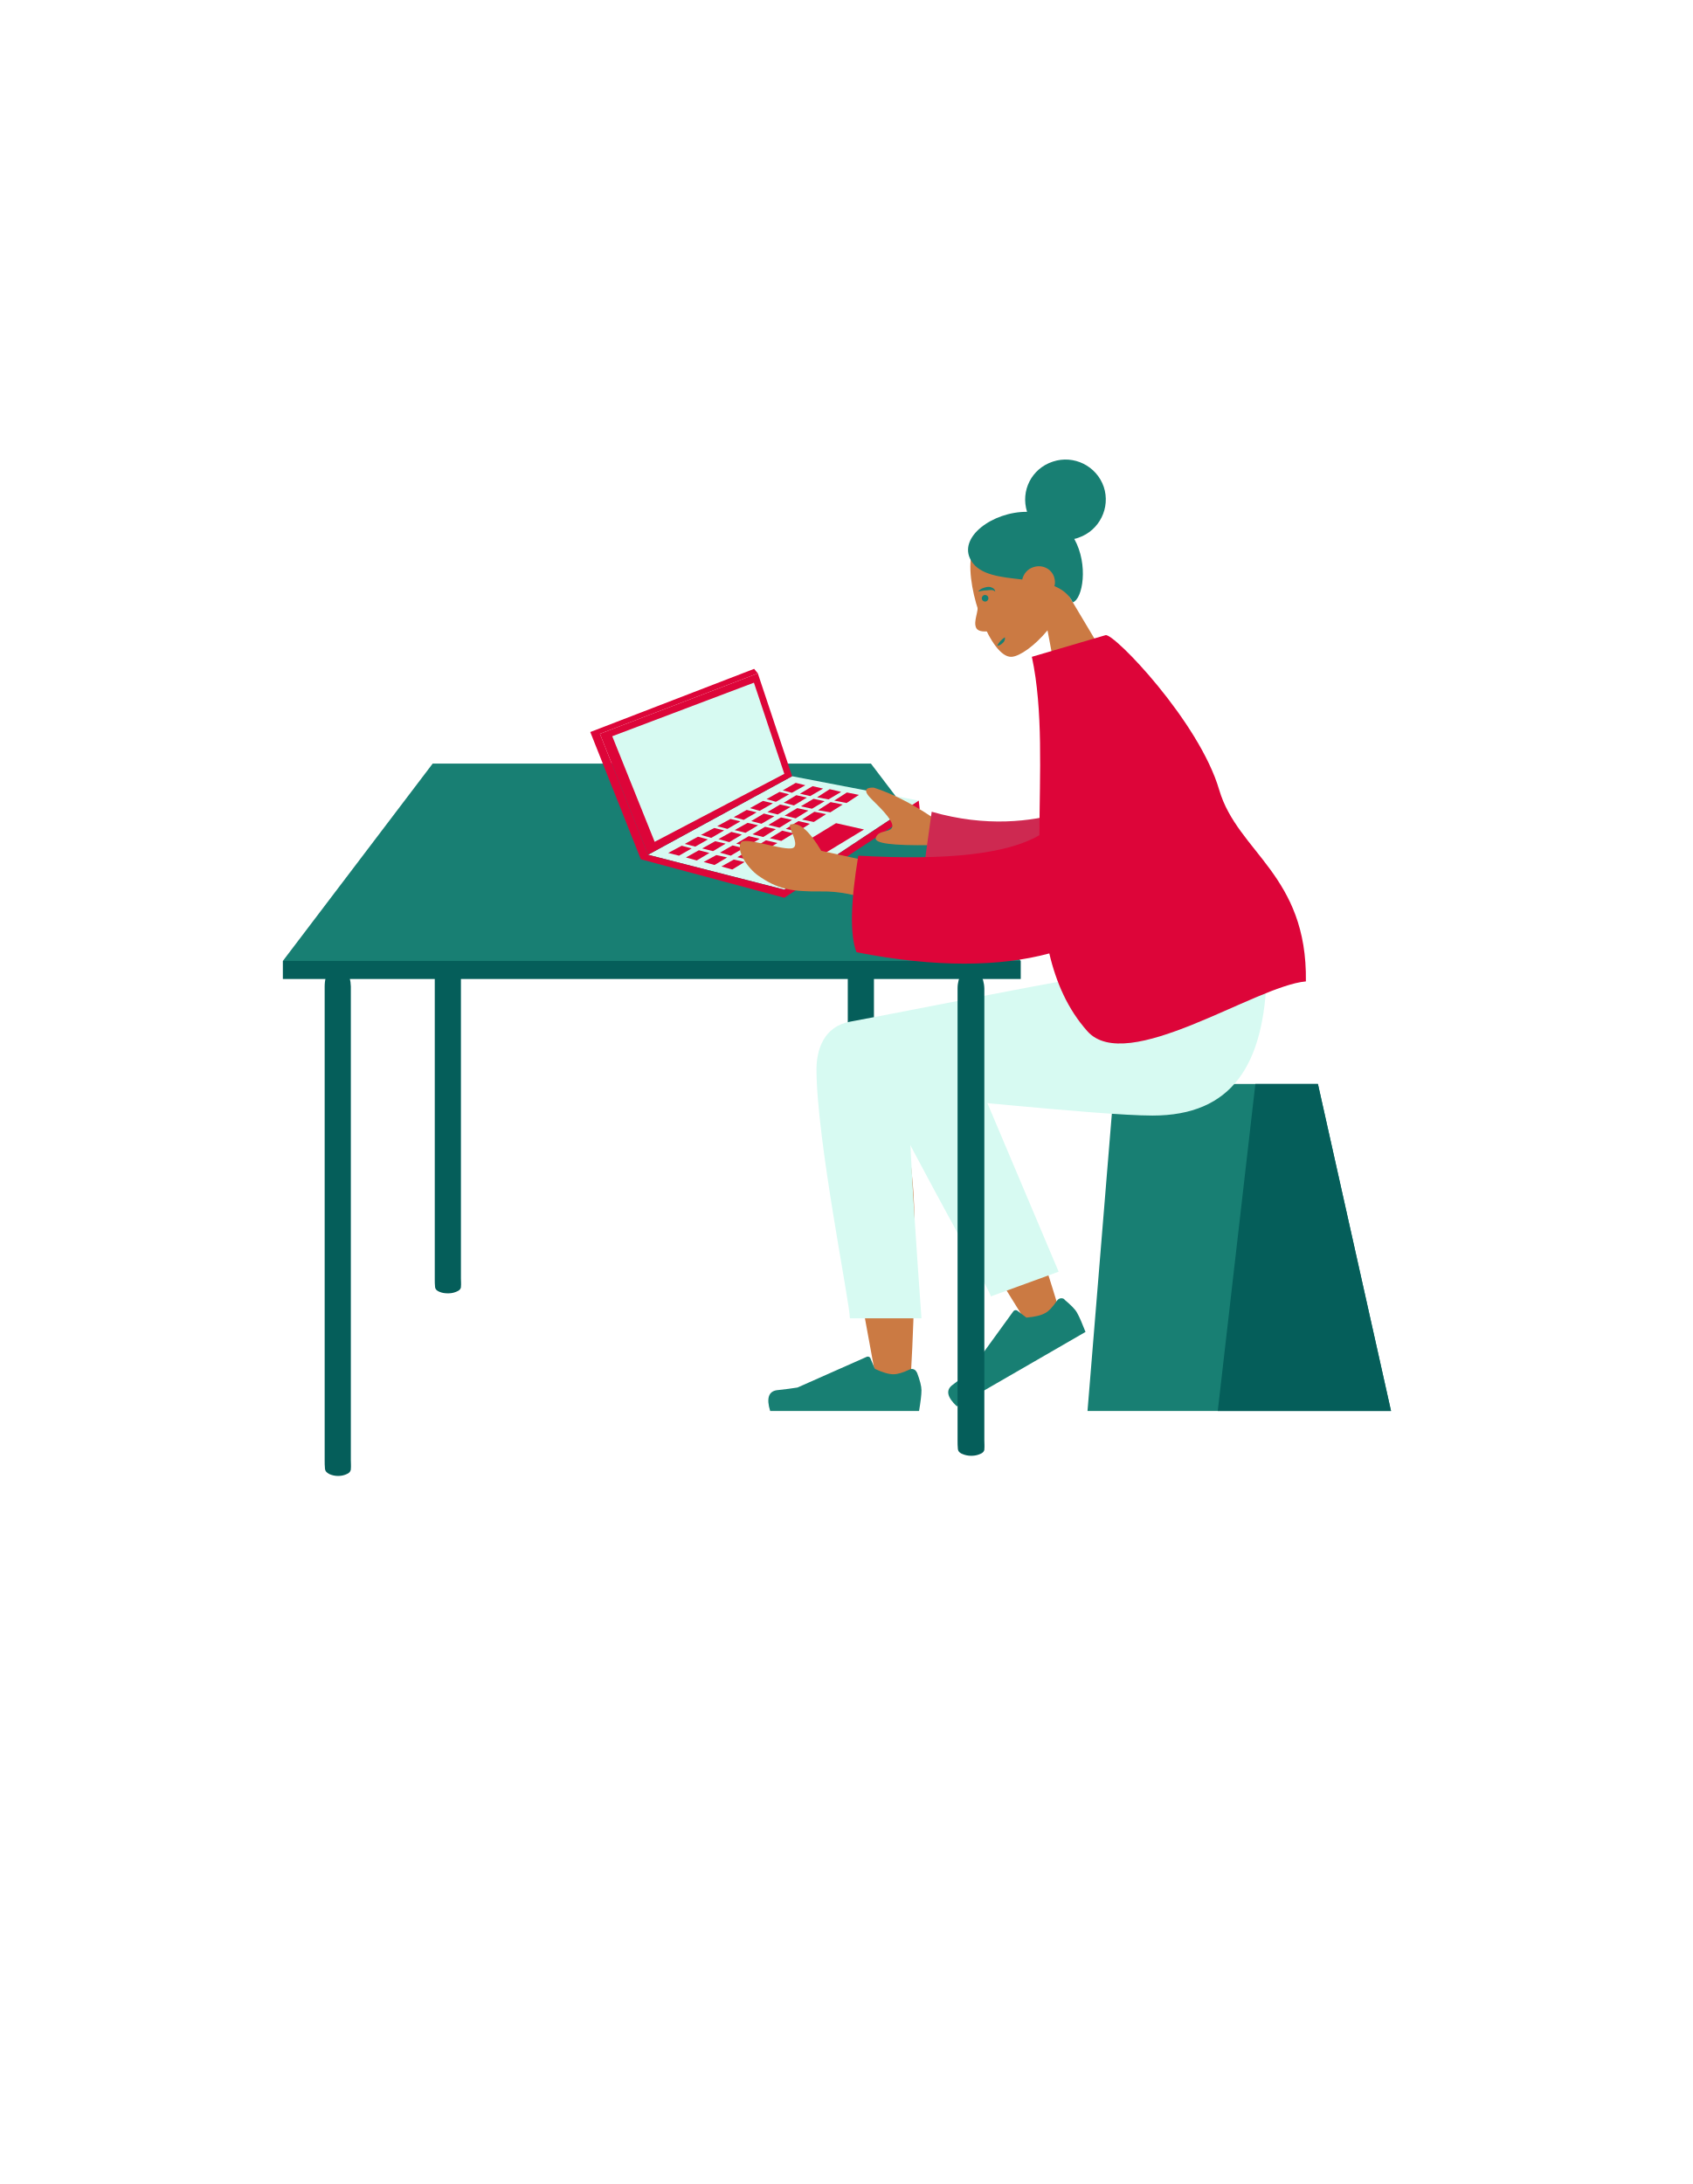
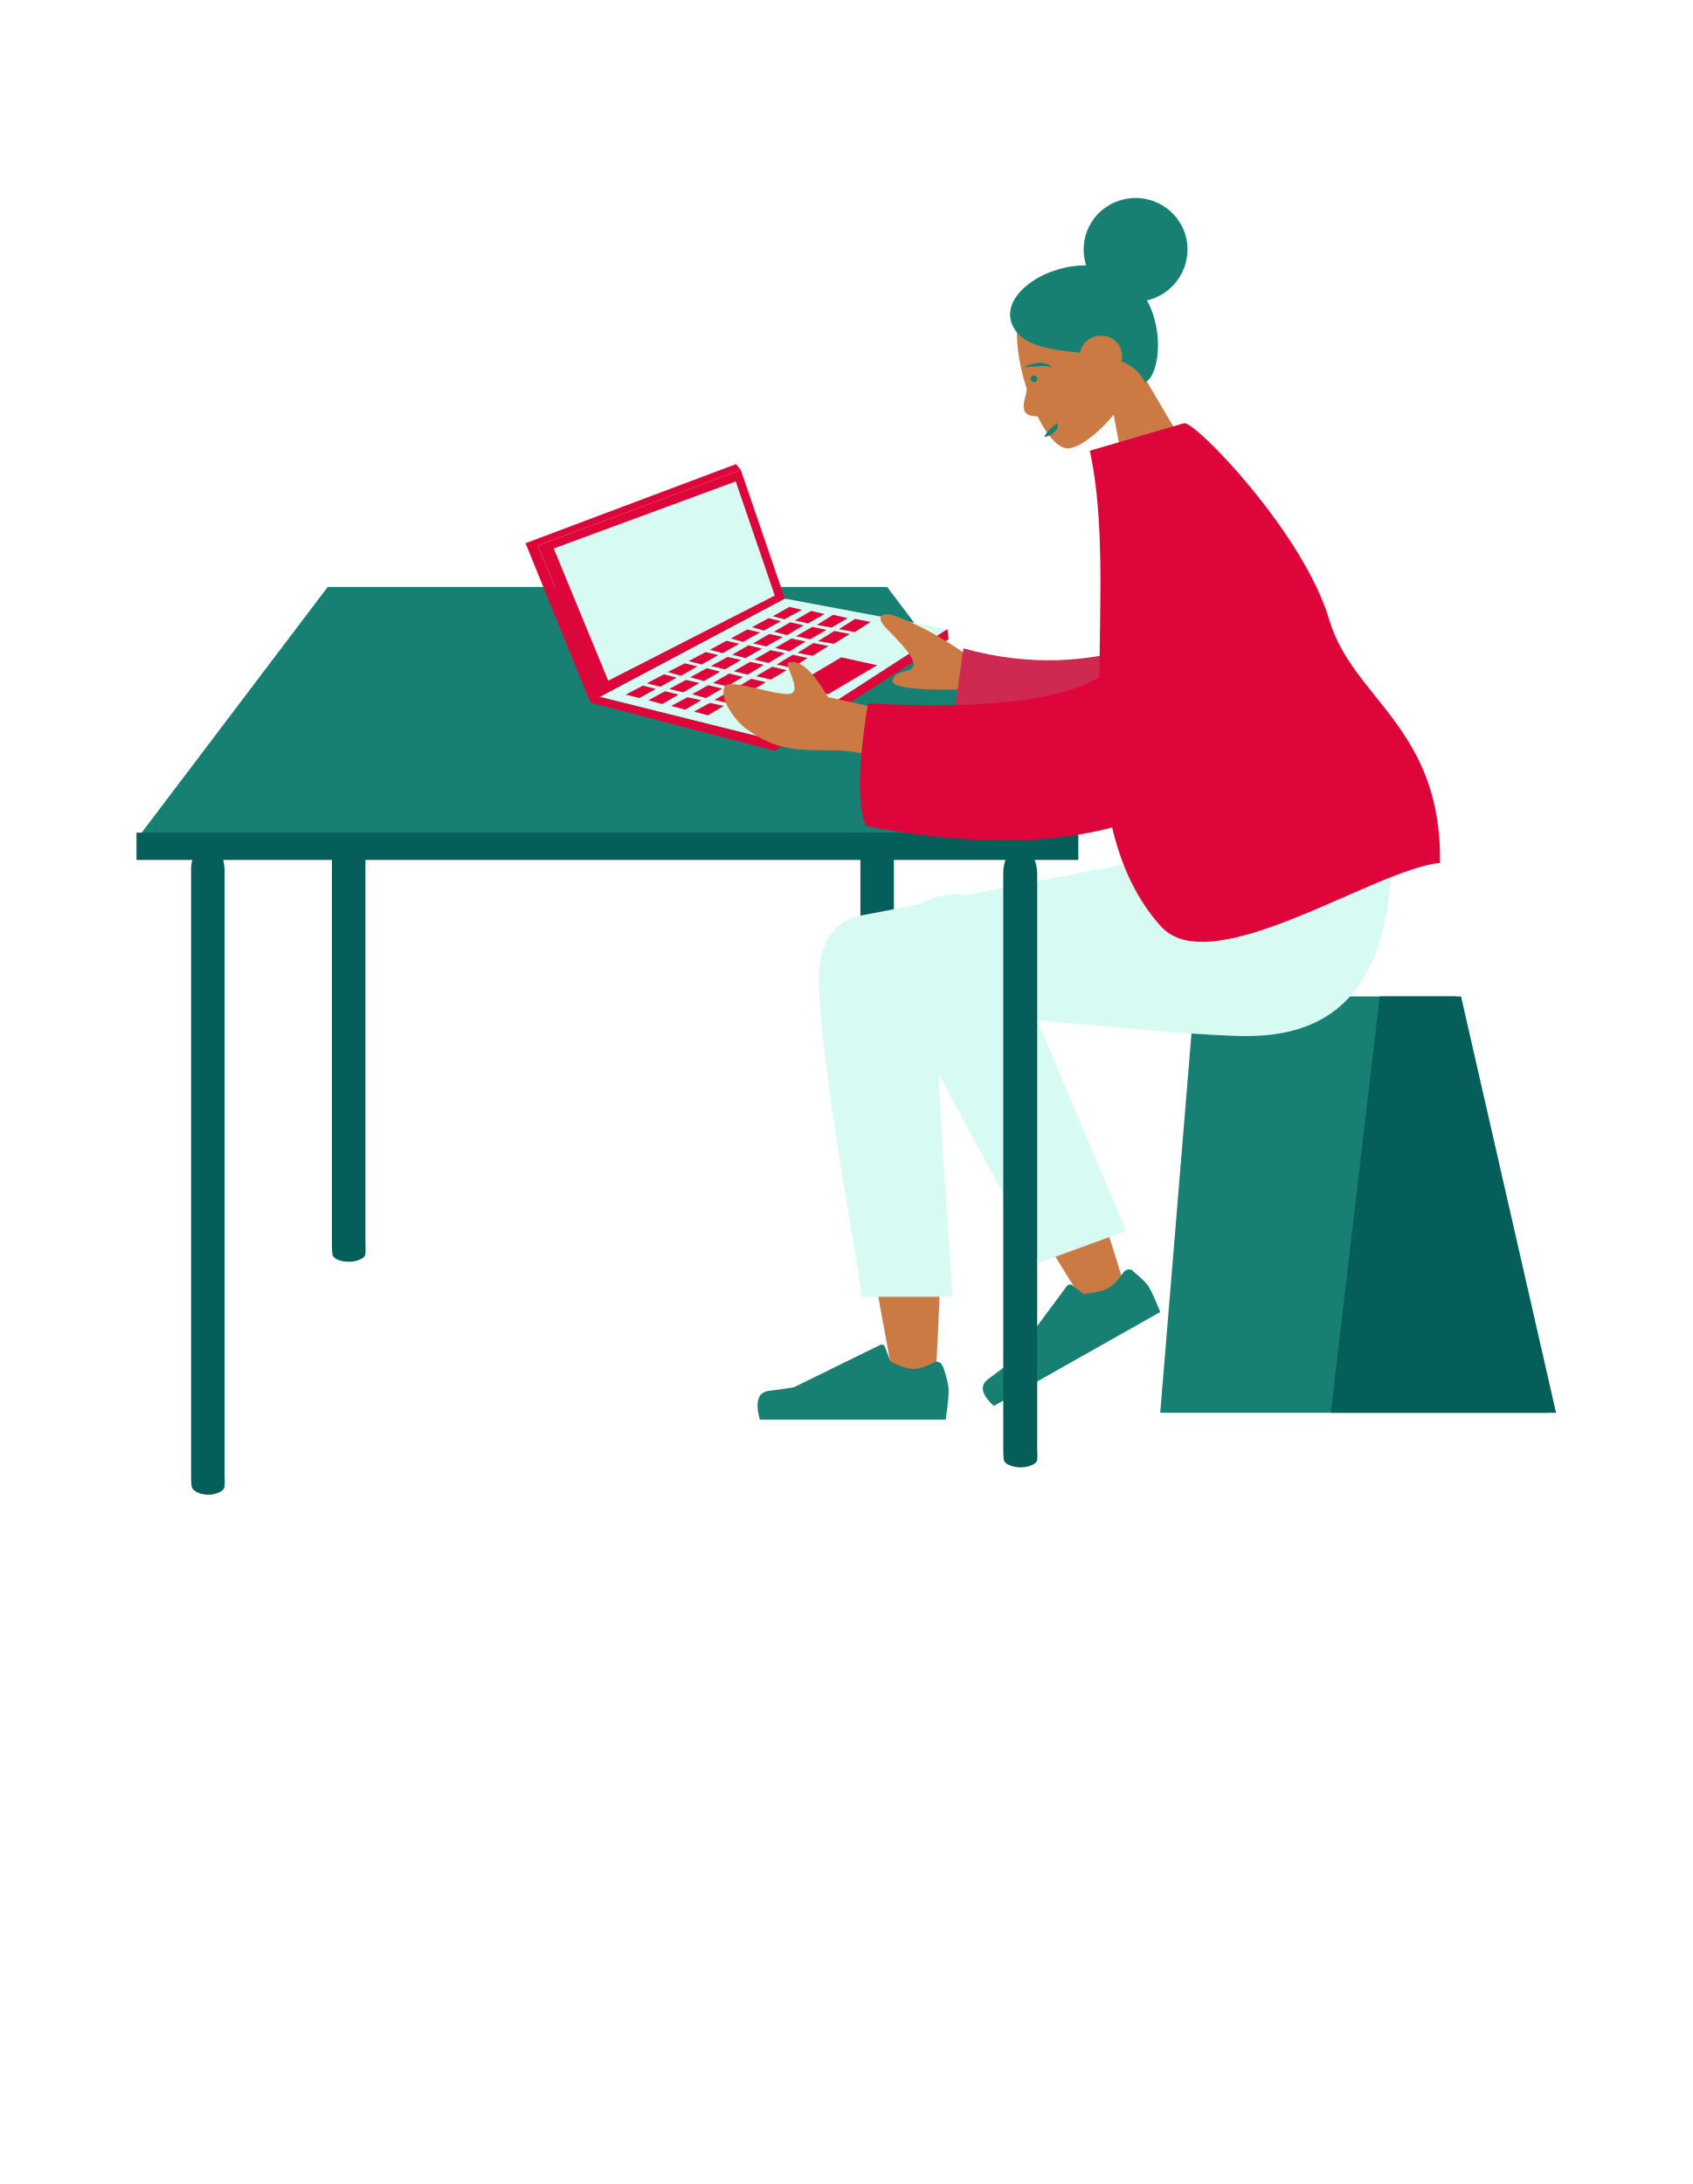
<svg xmlns="http://www.w3.org/2000/svg" height="320" viewBox="0 0 248 320" width="248">
-   <g fill="none" transform="translate(41.4444 67.33205)">
-     <g fill="#055e5a">
-       <path d="m24.154 54.425c-1.058 0-1.895 1.323-1.895 2.953v.617 1.808 2.776 3.659 4.319 4.892 5.245 5.51 5.553 5.51 5.289 4.892 4.363 3.659 2.821 1.807c0 .396 0 .749.044 1.146.044.44.441.617.661.705.397.176.838.22 1.234.22.353 0 .705-.044 1.058-.176.22-.088.661-.221.793-.573.044-.044.044-.132.044-.221.044-.396 0-.793 0-1.19 0-.573 0-1.19 0-1.763 0-.881 0-1.807 0-2.688 0-1.146 0-2.336 0-3.482 0-1.366 0-2.777 0-4.143 0-1.543 0-3.13 0-4.672 0-1.675 0-3.35 0-5.025 0-1.763 0-3.526 0-5.289 0-1.807 0-3.57 0-5.377 0-1.763 0-3.57 0-5.333 0-1.719 0-3.438 0-5.157 0-1.631 0-3.217 0-4.848 0-1.455 0-2.909 0-4.408 0-1.278 0-2.512 0-3.79 0-1.014 0-2.028 0-3.041 0-.75 0-1.455 0-2.204 0-.397 0-.794 0-1.19 0-.044 0-.132 0-.177 0-1.674-.881-2.997-1.939-2.997z" />
-       <path d="m84.67 54.073c-1.058 0-1.895 1.322-1.895 2.953v.617 1.807 2.777 3.658 4.319 4.893 5.245 5.509 5.554 5.509 5.289 4.892 4.364 3.658 2.821 1.807c0 .397 0 .749.044 1.146.044.441.441.617.661.705.397.177.837.221 1.234.221.353 0 .705-.044 1.058-.177.22-.088.661-.22.793-.573.044-.044.044-.132.044-.22.044-.397 0-.793 0-1.19 0-.573 0-1.19 0-1.763 0-.882 0-1.807 0-2.689 0-1.146 0-2.336 0-3.482 0-1.366 0-2.776 0-4.143 0-1.542 0-3.129 0-4.672 0-1.675 0-3.349 0-5.024 0-1.763 0-3.526 0-5.289 0-1.807 0-3.57 0-5.378 0-1.763 0-3.57 0-5.333 0-1.719 0-3.438 0-5.156 0-1.631 0-3.218 0-4.849 0-1.454 0-2.909 0-4.407 0-1.278 0-2.513 0-3.791 0-1.014 0-2.027 0-3.041 0-.749 0-1.454 0-2.204 0-.396 0-.793 0-1.19 0-.044 0-.132 0-.176 0-1.719-.881-2.997-1.939-2.997z" />
-       <path d="m8.022 73.951c-1.058 0-1.895 1.454-1.895 3.261v.705 1.984 3.085 4.011 4.804 5.377 5.818 6.083 6.17 6.083 5.818 5.421 4.804 4.055 3.129 2.028c0 .441 0 .837.044 1.278.044.485.441.661.661.793.397.177.837.265 1.234.265.353 0 .705-.044 1.058-.176.22-.089.661-.221.793-.617.044-.089.044-.133.044-.221.044-.441 0-.881 0-1.322 0-.661 0-1.322 0-1.983 0-1.014 0-1.984 0-2.998 0-1.278 0-2.6 0-3.878 0-1.543 0-3.086 0-4.584 0-1.719 0-3.438 0-5.157 0-1.851 0-3.746 0-5.597 0-1.94 0-3.923 0-5.862 0-1.984 0-3.967 0-5.951 0-1.983 0-3.966 0-5.906 0-1.895 0-3.834 0-5.73 0-1.807 0-3.57 0-5.377 0-1.631 0-3.261 0-4.848 0-1.41 0-2.821 0-4.187 0-1.146 0-2.248 0-3.394 0-.793 0-1.631 0-2.424 0-.441 0-.882 0-1.322 0-.044 0-.133 0-.177-.044-1.807-.881-3.261-1.939-3.261z" />
+   <g fill="none" transform="translate(20 29)">
+     <g fill="#055e5a" transform="translate(8 69)">
+       <path d="m23.065.449c-1.353 0-2.425 1.688-2.425 3.767v.787 2.306 3.541 4.668 5.51 6.241 6.691 7.029 7.084 7.029 6.747 6.241 5.566 4.668 3.599 2.305c0 .505 0 .955.056 1.462.056.561.564.787.846.899.508.225 1.072.281 1.579.281.451 0 .902-.056 1.353-.225.282-.112.846-.282 1.015-.731.056-.056.056-.168.056-.282.056-.505 0-1.012 0-1.518 0-.731 0-1.518 0-2.249 0-1.124 0-2.305 0-3.429 0-1.462 0-2.98 0-4.442 0-1.743 0-3.543 0-5.285 0-1.968 0-3.993 0-5.96 0-2.137 0-4.274 0-6.41 0-2.249 0-4.498 0-6.747 0-2.305 0-4.554 0-6.859 0-2.249 0-4.554 0-6.803 0-2.193 0-4.386 0-6.579 0-2.081 0-4.104 0-6.185 0-1.856 0-3.711 0-5.623 0-1.63 0-3.205 0-4.835 0-1.294 0-2.587 0-3.879 0-.957 0-1.856 0-2.812 0-.506 0-1.013 0-1.518 0-.056 0-.168 0-.226 0-2.136-1.128-3.823-2.481-3.823z" />
+       <path d="m100.494 0c-1.354 0-2.425 1.686-2.425 3.767v.787 2.305 3.543 4.667 5.51 6.242 6.691 7.028 7.085 7.028 6.747 6.241 5.567 4.667 3.599 2.305c0 .506 0 .955.056 1.462.056.563.564.787.846.899.508.226 1.071.282 1.579.282.452 0 .902-.056 1.354-.226.281-.112.846-.281 1.015-.731.056-.056.056-.168.056-.281.056-.506 0-1.012 0-1.518 0-.731 0-1.518 0-2.249 0-1.125 0-2.305 0-3.43 0-1.462 0-2.98 0-4.442 0-1.743 0-3.541 0-5.285 0-1.967 0-3.992 0-5.96 0-2.137 0-4.272 0-6.409 0-2.249 0-4.498 0-6.747 0-2.305 0-4.554 0-6.861 0-2.249 0-4.554 0-6.803 0-2.193 0-4.386 0-6.578 0-2.081 0-4.105 0-6.186 0-1.855 0-3.711 0-5.622 0-1.63 0-3.206 0-4.836 0-1.294 0-2.586 0-3.879 0-.955 0-1.855 0-2.812 0-.505 0-1.012 0-1.518 0-.056 0-.168 0-.225 0-2.193-1.127-3.823-2.481-3.823z" />
+       <path d="m2.425 25.358c-1.353 0-2.425 1.855-2.425 4.16v.899 2.531 3.936 5.117 6.128 6.859 7.422 7.76 7.871 7.76 7.422 6.916 6.128 5.173 3.992 2.587c0 .563 0 1.068.056 1.63.056.619.564.843.846 1.012.508.226 1.071.338 1.579.338.451 0 .902-.056 1.353-.225.282-.114.846-.282 1.015-.787.056-.114.056-.17.056-.282.056-.563 0-1.124 0-1.686 0-.843 0-1.686 0-2.53 0-1.294 0-2.531 0-3.825 0-1.63 0-3.317 0-4.947 0-1.968 0-3.937 0-5.848 0-2.193 0-4.386 0-6.579 0-2.361 0-4.779 0-7.14 0-2.475 0-5.005 0-7.478 0-2.531 0-5.061 0-7.592 0-2.53 0-5.059 0-7.534 0-2.417 0-4.891 0-7.31 0-2.305 0-4.554 0-6.859 0-2.081 0-4.16 0-6.185 0-1.799 0-3.599 0-5.341 0-1.462 0-2.868 0-4.33 0-1.012 0-2.081 0-3.092 0-.563 0-1.125 0-1.686 0-.056 0-.17 0-.226-.056-2.305-1.128-4.16-2.481-4.16z" />
    </g>
-     <path d="m0 73.466 21.95-28.914h64.218l21.949 28.914z" fill="#187f73" />
-     <path d="m108.118 73.466h-108.117v2.644h108.117z" fill="#055e5a" />
-     <path d="m151.663 91.493h-29.839l-3.923 47.91h44.473z" fill="#187f73" />
-     <path d="m151.663 91.493h-9.167l-5.51 47.91h25.388z" fill="#055e5a" />
-     <path d="m87.754 83.295c-3.173-1.895-8.506.529-8.506 3.262 0 8.198 7.493 46.719 7.845 49.188.397 2.424 4.584 3.085 4.804 0 .397-4.893 1.102-21.818.397-29.663-.308-3.218-.617-6.303-.926-9.08 3.923 7.096 9.961 17.19 18.16 30.368l4.451-2.027c-3.482-11.504-6.347-19.658-8.595-24.374-3.834-8.11-7.404-15.074-8.947-17.542-2.336-3.834-6.479-2.468-8.683-.132z" fill="#cb7a43" />
-     <path d="m113.67 118.996-15.294-36.186c-3.658-5.906-13.928 1.19-12.694 4.628 2.821 7.757 17.234 32.836 18.071 35.172z" fill="#d7faf2" />
-     <path d="m114.534 123.097c.959.808 1.574 1.417 1.84 1.927.358.614.736 1.545 1.234 2.799-.697.412-7.016 4.042-18.861 10.894-1.421-1.33-1.635-2.369-.642-3.119s1.799-1.354 2.441-1.848l6.502-8.97c.149-.169.367-.195.558-.085l1.34 1.028c1.231-.103 2.172-.323 2.786-.681.51-.266 1.059-.865 1.708-1.813.259-.36.719-.451 1.078-.192-.022.038.016.06.016.06z" fill="#187f73" />
-     <path d="m92.911 133.761c.441 1.146.661 2.028.661 2.601 0 .705-.132 1.718-.353 3.041-.793 0-8.065 0-21.817 0-.573-1.851-.22-2.865.97-3.041 1.234-.133 2.248-.265 3.041-.397l10.137-4.496c.177-.088.441 0 .529.176l.661 1.587c1.146.529 2.028.794 2.733.794.573 0 1.366-.221 2.38-.706.397-.176.837 0 1.014.397 0 .044.044.044.044.044z" fill="#187f73" />
-     <path d="m78.19 89.333c0 10.27 4.892 34.202 4.892 36.494h10.49c-1.543-21.376-2.071-32.175-1.631-32.395.661-.353 27.459 2.689 35.481 2.689 11.592 0 16.396-7.317 16.749-20.848h-22.964c-4.672.485-29.045 5.421-38.125 7.096-3.834.705-4.892 4.143-4.892 6.964z" fill="#d7faf2" />
-     <g transform="translate(45.0449 30.66795)">
-       <path d="m48.131 19.305-19.702 13.047-19.966-5.113 21.112-11.504z" fill="#d7faf2" />
+     <path d="m0 94 28.016-37h81.968l28.016 37z" fill="#187f73" />
+     <path d="m138 93h-138v4h138z" fill="#055e5a" />
+     <path d="m193.272 117h-38.244l-5.028 61h57z" fill="#187f73" />
+     <path d="m194.078 117h-11.916l-7.162 61h33z" fill="#055e5a" />
+     <path d="m111.776 106.878c-4.02-2.402-10.776.671-10.776 4.135 0 10.393 9.493 59.228 9.939 62.358.503 3.073 5.807 3.911 6.086 0 .503-6.203 1.396-27.66.503-37.605-.39-4.08-.782-7.991-1.173-11.511 4.97 8.996 12.619 21.793 23.007 38.499l5.639-2.57c-4.411-14.584-8.041-24.921-10.889-30.9-4.857-10.281-9.38-19.11-11.335-22.239-2.959-4.861-8.208-3.129-11-.167z" fill="#cb7a43" />
+     <path d="m145 151.361-19.601-46.448c-4.688-7.581-17.85 1.527-16.268 5.941 3.615 9.957 22.087 42.148 23.159 45.147z" fill="#d7faf2" />
+     <path d="m146.027 157.263c1.24 1.021 2.034 1.79 2.378 2.435.463.776.951 1.952 1.595 3.537-.901.521-9.068 5.107-24.378 13.765-1.837-1.681-2.113-2.993-.83-3.941s2.325-1.711 3.155-2.335l8.404-11.334c.193-.214.474-.246.721-.107l1.732 1.299c1.591-.13 2.807-.408 3.601-.86.659-.336 1.369-1.093 2.208-2.291.335-.455.929-.57 1.393-.243-.028.048.021.076.021.076z" fill="#187f73" />
+     <path d="m118.175 171.212c.55 1.582.825 2.8.825 3.591 0 .973-.165 2.372-.44 4.198-.99 0-10.064 0-27.224 0-.715-2.555-.275-3.955 1.21-4.198 1.54-.184 2.805-.366 3.795-.548l12.649-6.206c.221-.121.55 0 .66.243l.825 2.191c1.43.73 2.531 1.096 3.41 1.096.715 0 1.705-.305 2.97-.975.495-.243 1.044 0 1.265.548 0 .061.055.061.055.061z" fill="#187f73" />
+     <path d="m100 114.078c0 13.205 6.228 43.975 6.228 46.922h13.355c-1.964-27.484-2.637-41.369-2.076-41.652.842-.454 34.958 3.457 45.171 3.457 14.758 0 20.874-9.408 21.323-26.805h-29.235c-5.948.624-36.977 6.97-48.537 9.124-4.881.906-6.228 5.327-6.228 8.954z" fill="#d7faf2" />
+     <g transform="translate(57 39)">
+       <path d="m61.83 24.173-25.31 16.337-25.649-6.402 27.121-14.405z" fill="#d7faf2" />
      <g fill="#dd0539">
-         <path d="m29.575 15.735-5.025-15.073-23.139 8.859 7.052 17.718z" />
-         <path d="m1.411 9.521 23.139-8.859-.54-.662-24.01 9.256 7.405 18.644 21.024 5.642 19.834-13.046-.132-1.19-19.702 13.046-19.966-5.113z" />
-         <path d="m40.109 23.536-4.099-.925-5.421 3.305 3.923 1.014z" />
-         <path d="m31.514 17.057-1.41-.352-1.895 1.101 1.322.353z" />
-         <path d="m34.114 17.542-1.543-.353-1.851 1.102 1.499.353z" />
-         <path d="m36.759 18.027-1.675-.397-1.851 1.19 1.675.309z" />
-         <path d="m39.359 18.468-1.763-.353-1.851 1.19 1.807.353z" />
-         <path d="m29.134 18.379-1.41-.352-1.895 1.058 1.366.396z" />
-         <path d="m31.734 18.864-1.542-.352-1.851 1.102 1.498.396z" />
-         <path d="m34.335 19.393-1.63-.352-1.852 1.101 1.631.353z" />
-         <path d="m36.98 19.878-1.763-.353-1.852 1.19 1.808.309z" />
-         <path d="m26.754 19.702-1.454-.353-1.896 1.058 1.411.397z" />
-         <path d="m29.355 20.231-1.543-.353-1.851 1.102 1.499.353z" />
-         <path d="m31.955 20.76-1.631-.353-1.851 1.102 1.631.397z" />
-         <path d="m34.556 21.289-1.719-.353-1.807 1.146 1.719.353z" />
-         <path d="m24.374 21.024-1.455-.353-1.895 1.058 1.455.397z" />
-         <path d="m26.975 21.597-1.542-.396-1.852 1.102 1.499.396z" />
-         <path d="m29.575 22.126-1.631-.353-1.851 1.102 1.631.397z" />
-         <path d="m32.176 22.699-1.675-.397-1.851 1.146 1.719.397z" />
-         <path d="m21.994 22.346-1.455-.352-1.939 1.057 1.499.397z" />
-         <path d="m24.595 22.919-1.543-.352-1.895 1.058 1.587.396z" />
-         <path d="m27.195 23.492-1.587-.352-1.851 1.102 1.586.396z" />
-         <path d="m29.795 24.11-1.675-.397-1.807 1.102 1.675.396z" />
-         <path d="m19.614 23.669-1.454-.353-1.939 1.014 1.498.44z" />
-         <path d="m22.215 24.286-1.543-.397-1.895 1.058 1.587.441z" />
-         <path d="m24.815 24.903-1.587-.397-1.851 1.102 1.587.397z" />
-         <path d="m27.415 25.52-1.674-.397-1.807 1.102 1.63.397z" />
-         <path d="m17.234 24.991-1.454-.397-1.94 1.058 1.543.397z" />
-         <path d="m19.835 25.608-1.542-.353-1.896 1.058 1.587.397z" />
-         <path d="m22.435 26.269-1.587-.396-1.851 1.057 1.587.441z" />
-         <path d="m24.992 26.886-1.631-.352-1.807 1.057 1.631.397z" />
-         <path d="m14.854 26.313-1.454-.396-1.983 1.057 1.587.397z" />
-         <path d="m17.455 26.974-1.543-.396-1.895 1.057 1.587.441z" />
-         <path d="m20.055 27.635-1.586-.352-1.852 1.013 1.587.441z" />
-         <path d="m22.611 28.296-1.587-.352-1.807 1.014 1.587.44z" />
+         <path d="m37.993 19.703-6.455-18.874-29.726 11.093 9.059 22.186z" />
+         <path d="m1.812 11.922 29.725-11.093-.694-.828-30.844 11.59 9.512 23.345 27.008 7.065 25.479-16.336-.17-1.49-25.31 16.336-25.649-6.402z" />
+         <path d="m51.525 29.471-5.266-1.158-6.964 4.138 5.04 1.27z" />
+         <path d="m40.484 21.358-1.811-.441-2.434 1.379 1.698.442z" />
+         <path d="m43.824 21.965-1.982-.442-2.378 1.38 1.926.442z" />
+         <path d="m47.222 22.573-2.152-.497-2.378 1.49 2.152.387z" />
+         <path d="m50.562 23.125-2.265-.442-2.378 1.49 2.321.442z" />
+         <path d="m37.426 23.013-1.811-.441-2.434 1.325 1.755.496z" />
+         <path d="m40.766 23.621-1.981-.441-2.378 1.38 1.924.496z" />
+         <path d="m44.108 24.283-2.094-.441-2.379 1.379 2.095.442z" />
+         <path d="m47.505 24.89-2.265-.442-2.379 1.49 2.323.387z" />
+         <path d="m34.369 24.67-1.868-.442-2.436 1.325 1.813.497z" />
+         <path d="m37.71 25.332-1.982-.442-2.378 1.38 1.926.442z" />
+         <path d="m41.05 25.995-2.095-.442-2.378 1.38 2.095.497z" />
+         <path d="m44.391 26.657-2.208-.442-2.321 1.435 2.208.442z" />
+         <path d="m31.311 26.325-1.869-.442-2.434 1.325 1.869.497z" />
+         <path d="m34.653 27.043-1.981-.496-2.379 1.38 1.926.496z" />
+         <path d="m37.993 27.705-2.095-.442-2.378 1.38 2.095.497z" />
+         <path d="m41.334 28.423-2.152-.497-2.378 1.435 2.208.497z" />
+         <path d="m28.254 27.981-1.869-.441-2.491 1.324 1.926.497z" />
+         <path d="m31.595 28.698-1.982-.441-2.434 1.325 2.039.496z" />
+         <path d="m34.935 29.416-2.039-.441-2.378 1.38 2.037.496z" />
+         <path d="m38.275 30.19-2.152-.497-2.321 1.38 2.152.496z" />
+         <path d="m25.196 29.637-1.868-.442-2.491 1.27 1.924.551z" />
+         <path d="m28.538 30.41-1.982-.497-2.434 1.325 2.039.552z" />
+         <path d="m31.878 31.183-2.039-.497-2.378 1.38 2.039.497z" />
+         <path d="m35.218 31.955-2.15-.497-2.321 1.38 2.094.497z" />
+         <path d="m22.139 31.293-1.868-.497-2.492 1.325 1.982.497z" />
+         <path d="m25.48 32.065-1.981-.442-2.436 1.325 2.039.497z" />
+         <path d="m28.82 32.893-2.039-.496-2.378 1.324 2.039.552z" />
+         <path d="m32.105 33.666-2.095-.441-2.321 1.324 2.095.497z" />
+         <path d="m19.082 32.948-1.868-.496-2.548 1.324 2.038.497z" />
+         <path d="m22.423 33.776-1.982-.496-2.434 1.324 2.039.552z" />
+         <path d="m25.763 34.603-2.037-.441-2.379 1.268 2.039.552z" />
+         <path d="m29.047 35.431-2.039-.441-2.321 1.27 2.039.551z" />
      </g>
-       <path d="m28.43 15.383-4.452-13.355-20.759 7.845 6.215 15.471z" fill="#d7faf2" />
+       <path d="m36.522 19.262-5.719-16.723-26.668 9.823 7.983 19.372z" fill="#d7faf2" />
    </g>
-     <path d="m115.17 19.958c1.014-2.6 1.366-5.465.22-8.154-3.261-7.757-13.751-2.248-14.545 2.468-.793 4.76 2.909 14.853 5.951 14.633 1.19-.088 3.349-1.587 5.245-3.879l2.115 11.195 8.903-3.041z" fill="#cb7a43" />
-     <path d="m109.043 7.661c-5.025-.044-10.226 3.746-8.198 7.14 1.278 2.16 4.407 2.424 7.493 2.777.176-.793.749-1.543 1.63-1.807 1.278-.441 2.645.22 3.042 1.454.132.441.176.881.044 1.322 1.146.485 2.115 1.19 2.688 2.38 1.455-.485 2.336-5.509.221-9.3.22-.044.396-.088.617-.176 3.085-1.058 4.716-4.408 3.702-7.449-1.058-3.085-4.408-4.716-7.449-3.702-3.129 1.014-4.76 4.275-3.79 7.361z" fill="#187f73" />
-     <path d="m101.771 21.192c.265.97-.661 2.512-.176 3.482.308.617 1.322.529 1.983.485" fill="#cb7a43" />
-     <path d="m101.859 19.341c.176-.176.353-.353.573-.441.221-.088.441-.176.705-.22.265-.044.529-.044.75.088.264.088.484.308.484.573-.176-.176-.396-.22-.573-.22-.22 0-.396 0-.617.044-.44 0-.837.088-1.322.176z" fill="#187f73" />
-     <path d="m104.68 27.275c.132-.309.309-.485.485-.705.176-.176.353-.353.617-.529.088.353-.088.661-.308.837-.221.22-.485.397-.794.397z" fill="#187f73" />
-     <path d="m103.05 20.785c.253-.086.389-.361.303-.615-.086-.254-.361-.39-.615-.303-.253.086-.389.361-.303.615.086.254.361.39.615.303z" fill="#187f73" />
-     <path d="m107.323 62.579-12.43-6.082c-5.597.088-8.242-.265-8.021-1.058.352-1.19 1.983-.749 2.38-1.499.396-.749-1.278-2.512-2.953-4.143-1.675-1.63-.441-1.763.308-1.719 2.601.838 5.421 2.248 8.463 4.276l15.646 3.438z" fill="#cb7a43" />
-     <path d="m113.406 61.521c-5.642 1.852-13.267-.044-19.261-3.261l.925-6.655c7.978 2.291 14.589 1.454 19.305.088 4.188 2.292 3.482 8.374-.969 9.828z" fill="#ce2951" />
-     <path d="m87.225 64.871c-3.086-1.102-5.862-1.631-8.243-1.587-4.539.045-6.523-.352-9.343-2.336-1.499-1.057-3.262-3.614-2.513-4.848.529-.837 5.554 1.014 7.317.882 1.807-.133-.926-3.703.088-3.526 1.146-.309 2.644.969 4.363 3.878l6.876 1.499z" fill="#cb7a43" />
-     <path d="m109.747 28.905 10.798-3.173c1.19-.353 13.752 12.694 16.661 22.699 2.688 9.124 12.914 12.429 12.693 28.032-7.448.661-26.268 13.839-32.042 7.272-2.821-3.173-4.54-7.052-5.554-11.371-7.184 1.939-16.572 2.115-28.252-.176-.97-2.513-.882-7.229.264-14.149 13.047.75 21.862-.264 26.534-2.997.044-9.035.573-18.335-1.102-26.137z" fill="#dd0539" />
-     <path d="m100.801 74.391c-1.058 0-1.939 1.411-1.939 3.085v.662 1.895 2.953 3.834 4.584 5.157 5.554 5.817 5.907 5.818 5.553 5.157 4.584 3.878 2.997 1.94c0 .396 0 .793.044 1.19.044.485.441.661.661.749.397.176.837.265 1.278.265.353 0 .749-.045 1.102-.177.22-.088.661-.22.793-.573.044-.044.044-.132.044-.22.045-.441 0-.838 0-1.278 0-.617 0-1.234 0-1.896 0-.969 0-1.895 0-2.864 0-1.235 0-2.469 0-3.703 0-1.454 0-2.909 0-4.407 0-1.631 0-3.306 0-4.937 0-1.763 0-3.57 0-5.333 0-1.851 0-3.702 0-5.597 0-1.896 0-3.791 0-5.686s0-3.747 0-5.642c0-1.807 0-3.658 0-5.465 0-1.719 0-3.394 0-5.113 0-1.543 0-3.085 0-4.628 0-1.322 0-2.688 0-4.011 0-1.057 0-2.159 0-3.217 0-.749 0-1.543 0-2.292 0-.397 0-.838 0-1.234 0-.044 0-.132 0-.177-.044-1.718-.925-3.129-1.983-3.129z" fill="#055e5a" />
+     <path d="m147.105 25.306c1.272-3.309 1.713-6.954.276-10.375-4.09-9.87-17.248-2.86-18.244 3.14-.995 6.057 3.649 18.899 7.464 18.619 1.493-.112 4.201-2.019 6.579-4.935l2.653 14.245 11.167-3.869z" fill="#cb7a43" />
+     <path d="m139.138 9.884c-6.472-.057-13.17 4.833-10.559 9.212 1.646 2.786 5.676 3.128 9.651 3.583.227-1.024.965-1.99 2.099-2.331 1.646-.569 3.407.284 3.918 1.877.17.569.227 1.137.057 1.706 1.476.626 2.724 1.535 3.462 3.071 1.874-.625 3.009-7.108.285-11.998.283-.057.51-.114.795-.227 3.973-1.365 6.074-5.686 4.768-9.61-1.363-3.981-5.677-6.085-9.594-4.777-4.03 1.308-6.131 5.516-4.881 9.496z" fill="#187f73" />
+     <path d="m130.45 27c.374 1.213-.933 3.142-.248 4.354.435.772 1.865.661 2.798.606" fill="#cb7a43" />
+     <g fill="#187f73">
+       <path d="m130 24.844c.28-.176.562-.353.912-.441.352-.088.702-.176 1.123-.22.422-.044.842-.044 1.194.088.42.088.771.308.771.573-.28-.176-.631-.22-.912-.22-.35 0-.631 0-.982.044-.701 0-1.333.088-2.105.176z" />
+       <path d="m133 35c.235-.5.549-.786.862-1.143.313-.286.627-.571 1.097-.857.156.571-.156 1.071-.547 1.357-.393.357-.862.643-1.411.643z" />
+       <path d="m131.656 26.959c.253-.086.389-.361.303-.615-.086-.254-.361-.39-.615-.303-.253.086-.389.361-.303.615.086.254.361.39.615.303z" />
+     </g>
+     <path d="m136.701 80-15.751-7.965c-7.092.115-10.444-.347-10.164-1.386.446-1.558 2.513-.981 3.016-1.963.502-.981-1.619-3.29-3.742-5.426-2.122-2.135-.559-2.309.39-2.251 3.296 1.097 6.869 2.944 10.724 5.6l19.826 4.503z" fill="#cb7a43" />
+     <path d="m144.269 78.111c-7.109 2.262-16.717-.054-24.269-3.983l1.166-8.128c10.052 2.798 18.382 1.776 24.325.107 5.277 2.799 4.387 10.227-1.221 12.003z" fill="#ce2951" />
+     <path d="m112 83c-3.957-1.442-7.516-2.135-10.569-2.077-5.82.059-8.364-.461-11.98-3.058-1.922-1.383-4.183-4.73-3.222-6.346.678-1.096 7.122 1.327 9.382 1.154 2.317-.174-1.187-4.847.113-4.615 1.469-.404 3.39 1.268 5.594 5.076l8.817 1.962z" fill="#cb7a43" />
+     <path d="m139.688 37.039 13.798-4.03c1.521-.448 17.573 16.122 21.29 28.829 3.435 11.588 16.502 15.786 16.22 35.603-9.517.84-33.566 17.577-40.945 9.236-3.605-4.03-5.801-8.957-7.097-14.442-9.18 2.463-21.176 2.686-36.102-.224-1.24-3.192-1.127-9.181.337-17.97 16.672.953 27.936-.335 33.906-3.806.056-11.475.732-23.287-1.408-33.195z" fill="#dd0539" />
+     <path d="m129.459 95c-1.342 0-2.459 1.794-2.459 3.922v.842 2.409 3.754 4.874 5.828 6.556 7.061 7.395 7.51 7.397 7.06 6.556 5.828 4.93 3.81 2.466c0 .503 0 1.008.056 1.513.056.617.559.84.838.952.504.224 1.062.337 1.621.337.448 0 .95-.057 1.398-.225.279-.112.838-.28 1.006-.728.056-.056.056-.168.056-.28.057-.561 0-1.065 0-1.625 0-.784 0-1.569 0-2.41 0-1.232 0-2.409 0-3.641 0-1.57 0-3.139 0-4.708 0-1.849 0-3.698 0-5.603 0-2.074 0-4.203 0-6.277 0-2.241 0-4.539 0-6.78 0-2.353 0-4.706 0-7.116 0-2.41 0-4.82 0-7.229 0-2.409 0-4.764 0-7.173 0-2.297 0-4.65 0-6.948 0-2.185 0-4.315 0-6.5 0-1.962 0-3.922 0-5.884 0-1.681 0-3.417 0-5.099 0-1.344 0-2.745 0-4.09 0-.952 0-1.962 0-2.914 0-.505 0-1.065 0-1.569 0-.056 0-.168 0-.225-.056-2.184-1.173-3.978-2.515-3.978z" fill="#055e5a" />
  </g>
</svg>
